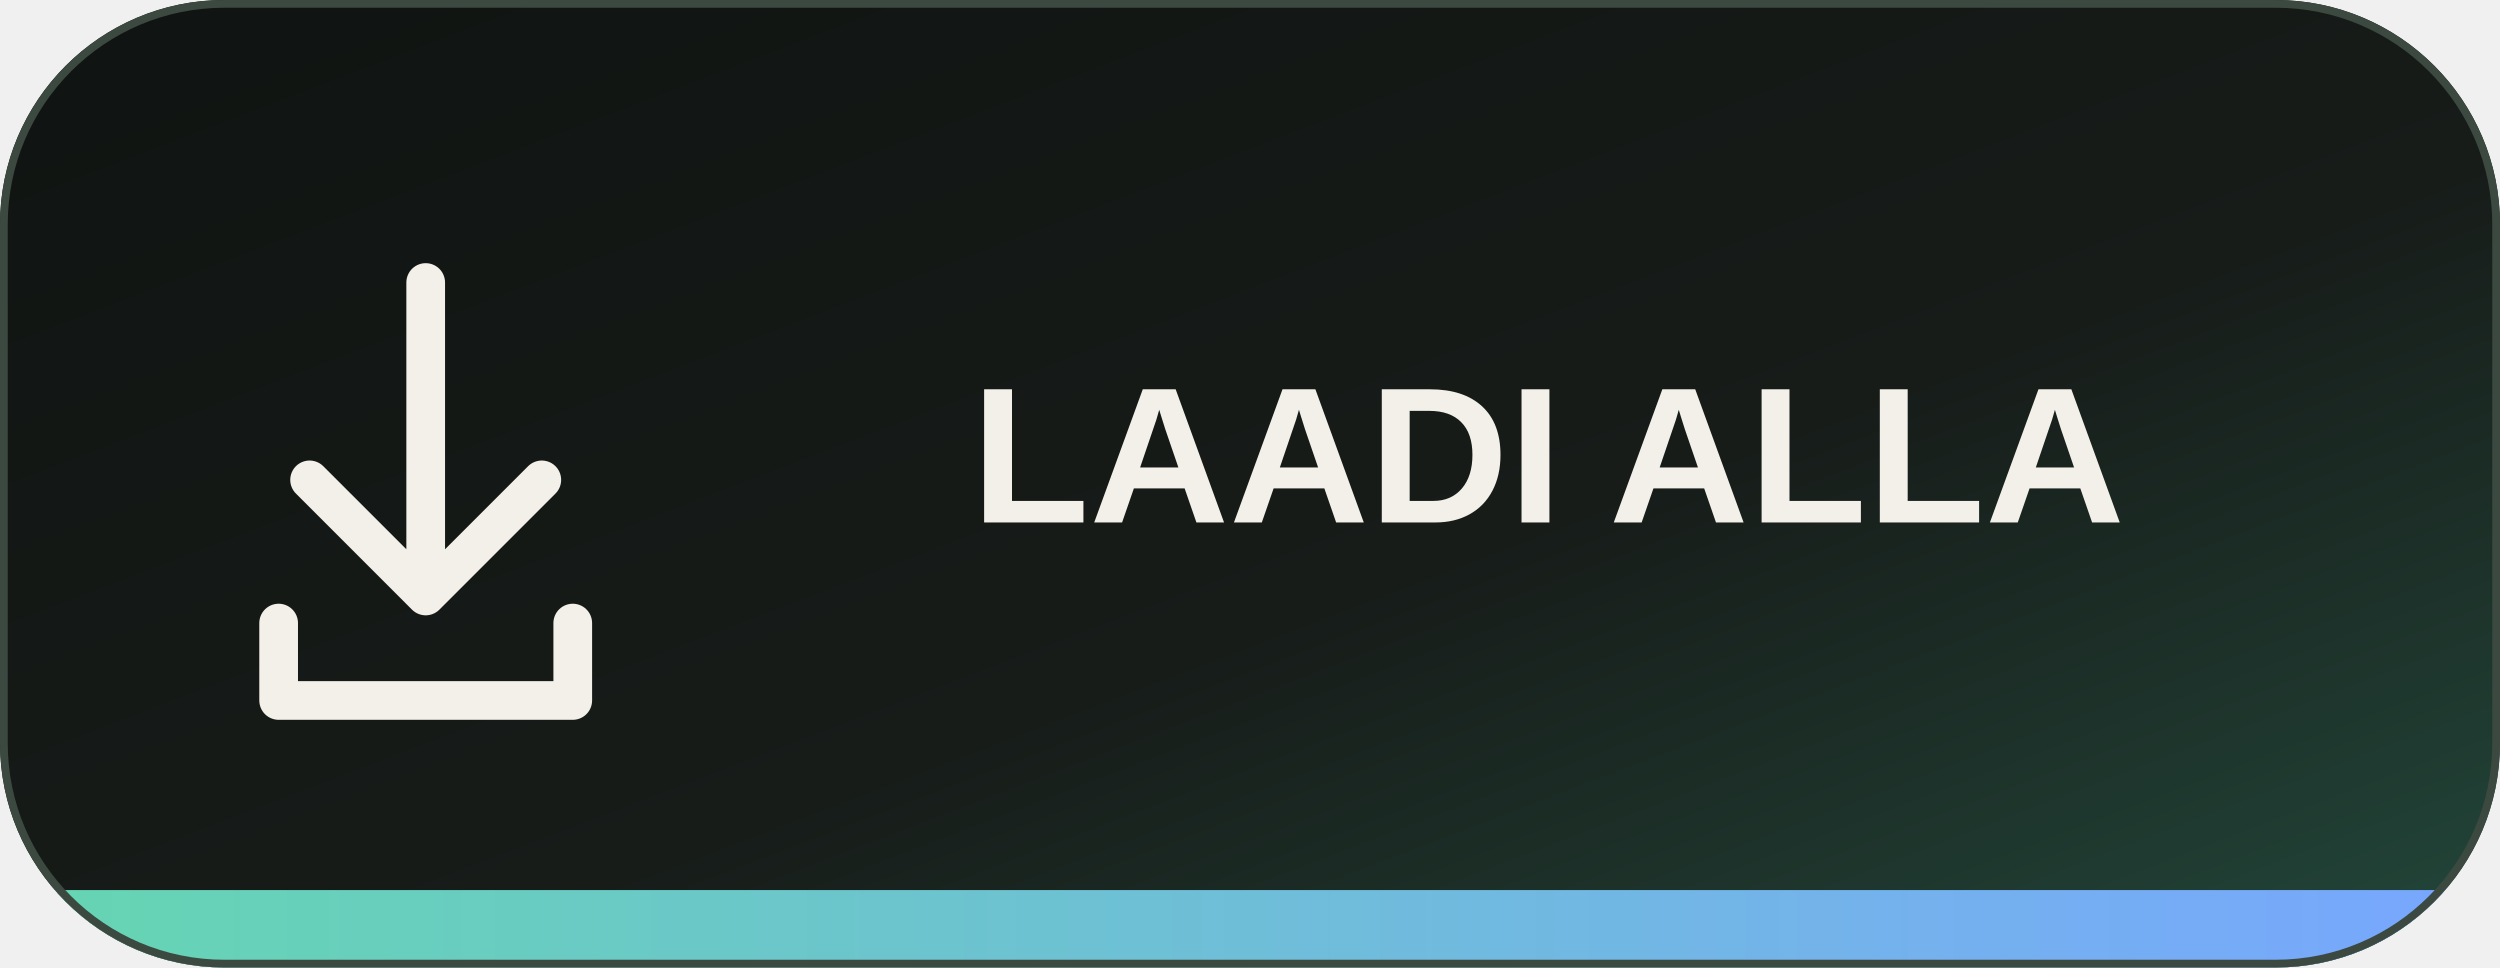
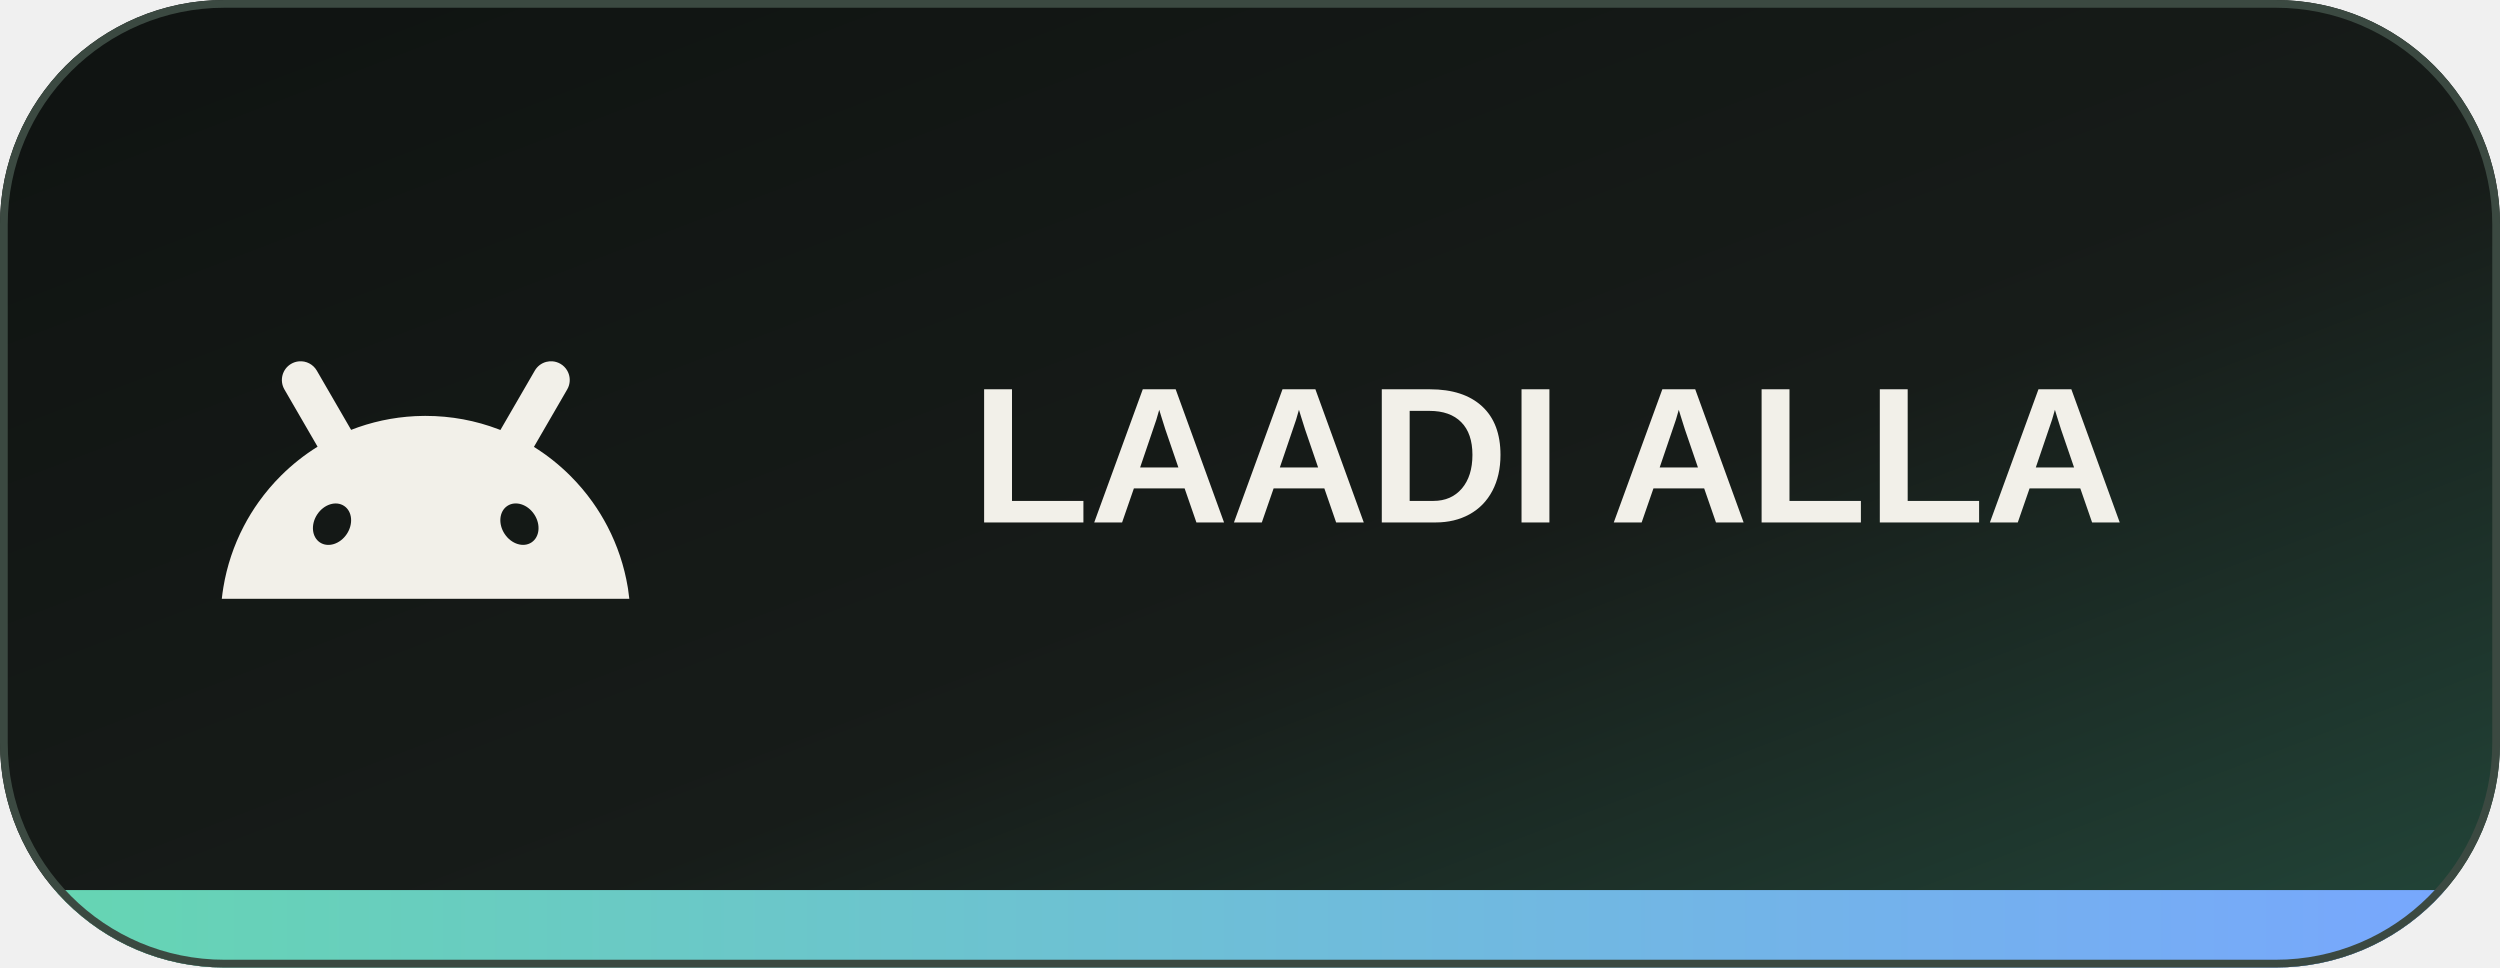
<svg xmlns="http://www.w3.org/2000/svg" width="646" height="250" viewBox="0 0 646 250">
  <defs>
    <linearGradient id="surface" x2="1" y2="1">
      <stop stop-color="#0f1311" />
      <stop offset=".58" stop-color="#171c19" />
      <stop offset="1" stop-color="#23483b" />
    </linearGradient>
    <linearGradient id="accent" gradientUnits="userSpaceOnUse" x2="646">
      <stop stop-color="#65d6b1" />
      <stop offset="1" stop-color="#78a6ff" />
    </linearGradient>
    <clipPath id="button">
      <rect width="646" height="250" rx="58" />
    </clipPath>
  </defs>
  <g clip-path="url(#button)">
    <rect width="646" height="250" fill="url(#surface)" />
-     <path d="M110 73v81m-30-30 30 30 30-30m-68 37v20h76v-20" fill="none" stroke="#f2f0e9" stroke-width="10" stroke-linecap="round" stroke-linejoin="round" />
+     <svg x="57" y="87" width="106" height="74" viewBox="0 0 152 89">
+       <defs>
+         <mask id="android-eyes" maskUnits="userSpaceOnUse" x="0" y="0" width="152" height="89">
+           <rect width="152" height="89" fill="#fff" />
+           <path fill="#000" d="M115.225 67.663c3.022-2.012 3.461-6.668.981-10.4-2.48-3.73-6.939-5.123-9.96-3.11-3.021 2.012-3.46 6.668-.98 10.4 2.479 3.73 6.938 5.123 9.959 3.11M46.762 64.564c2.48-3.73 2.04-8.387-.98-10.4-3.022-2.012-7.481-.619-9.96 3.112s-2.041 8.387.98 10.4 7.48.62 9.96-3.112" />
+         </mask>
+       </defs>
+       <path fill="#f2f0e9" mask="url(#android-eyes)" d="M151.025 85.224q-.071-.464-.147-.92a75.665 75.665 0 0 0-7.546-22.597 76.5 76.5 0 0 0-5.511-8.995 76 76 0 0 0-8.322-9.808 76.034 76.034 0 0 0-13.398-10.626q.042-.074.085-.148 2.286-3.948 4.572-7.897l4.47-7.712a3946 3946 0 0 0 3.208-5.54q.38-.658.604-1.355a6.97 6.97 0 0 0-.652-5.702 6.9 6.9 0 0 0-2.406-2.398 7 7 0 0 0-2.954-.95 7 7 0 0 0-2.376.206 6.93 6.93 0 0 0-4.22 3.227q-1.606 2.77-3.208 5.54l-4.47 7.712c-1.523 2.634-3.05 5.263-4.573 7.897q-.25.43-.5.865c-.232-.092-.46-.184-.692-.272-8.398-3.205-17.511-4.958-27.036-4.958q-.39-.001-.78.004A75.7 75.7 0 0 0 50.977 25q-1.317.46-2.608.968-.234-.404-.467-.806-2.286-3.95-4.573-7.897l-4.47-7.713a4385 4385 0 0 1-3.208-5.54A6.93 6.93 0 0 0 29.055.58a6.9 6.9 0 0 0-2.954.95 6.92 6.92 0 0 0-3.157 4.185 6.96 6.96 0 0 0 .703 5.27l3.208 5.54 4.47 7.713c1.523 2.634 3.05 5.263 4.573 7.897.01.022.025.044.036.066a76.3 76.3 0 0 0-13.527 10.711 76.5 76.5 0 0 0-8.322 9.808 75.4 75.4 0 0 0-5.51 8.995 75.7 75.7 0 0 0-7.546 22.597 76.038 76.038 0 0 0-.581 4.247h151a77 77 0 0 0-.434-3.327z" />
+     </svg>
    <text x="400" y="135" text-anchor="middle" fill="#f2f0e9" font-family="Arial, Helvetica, sans-serif" font-size="50" font-weight="700">LAADI ALLA</text>
    <path d="M0 240h646" stroke="url(#accent)" stroke-width="20" />
  </g>
  <rect x="1" y="1" width="644" height="248" rx="57" fill="none" stroke="#3b4941" stroke-width="2" />
</svg>
